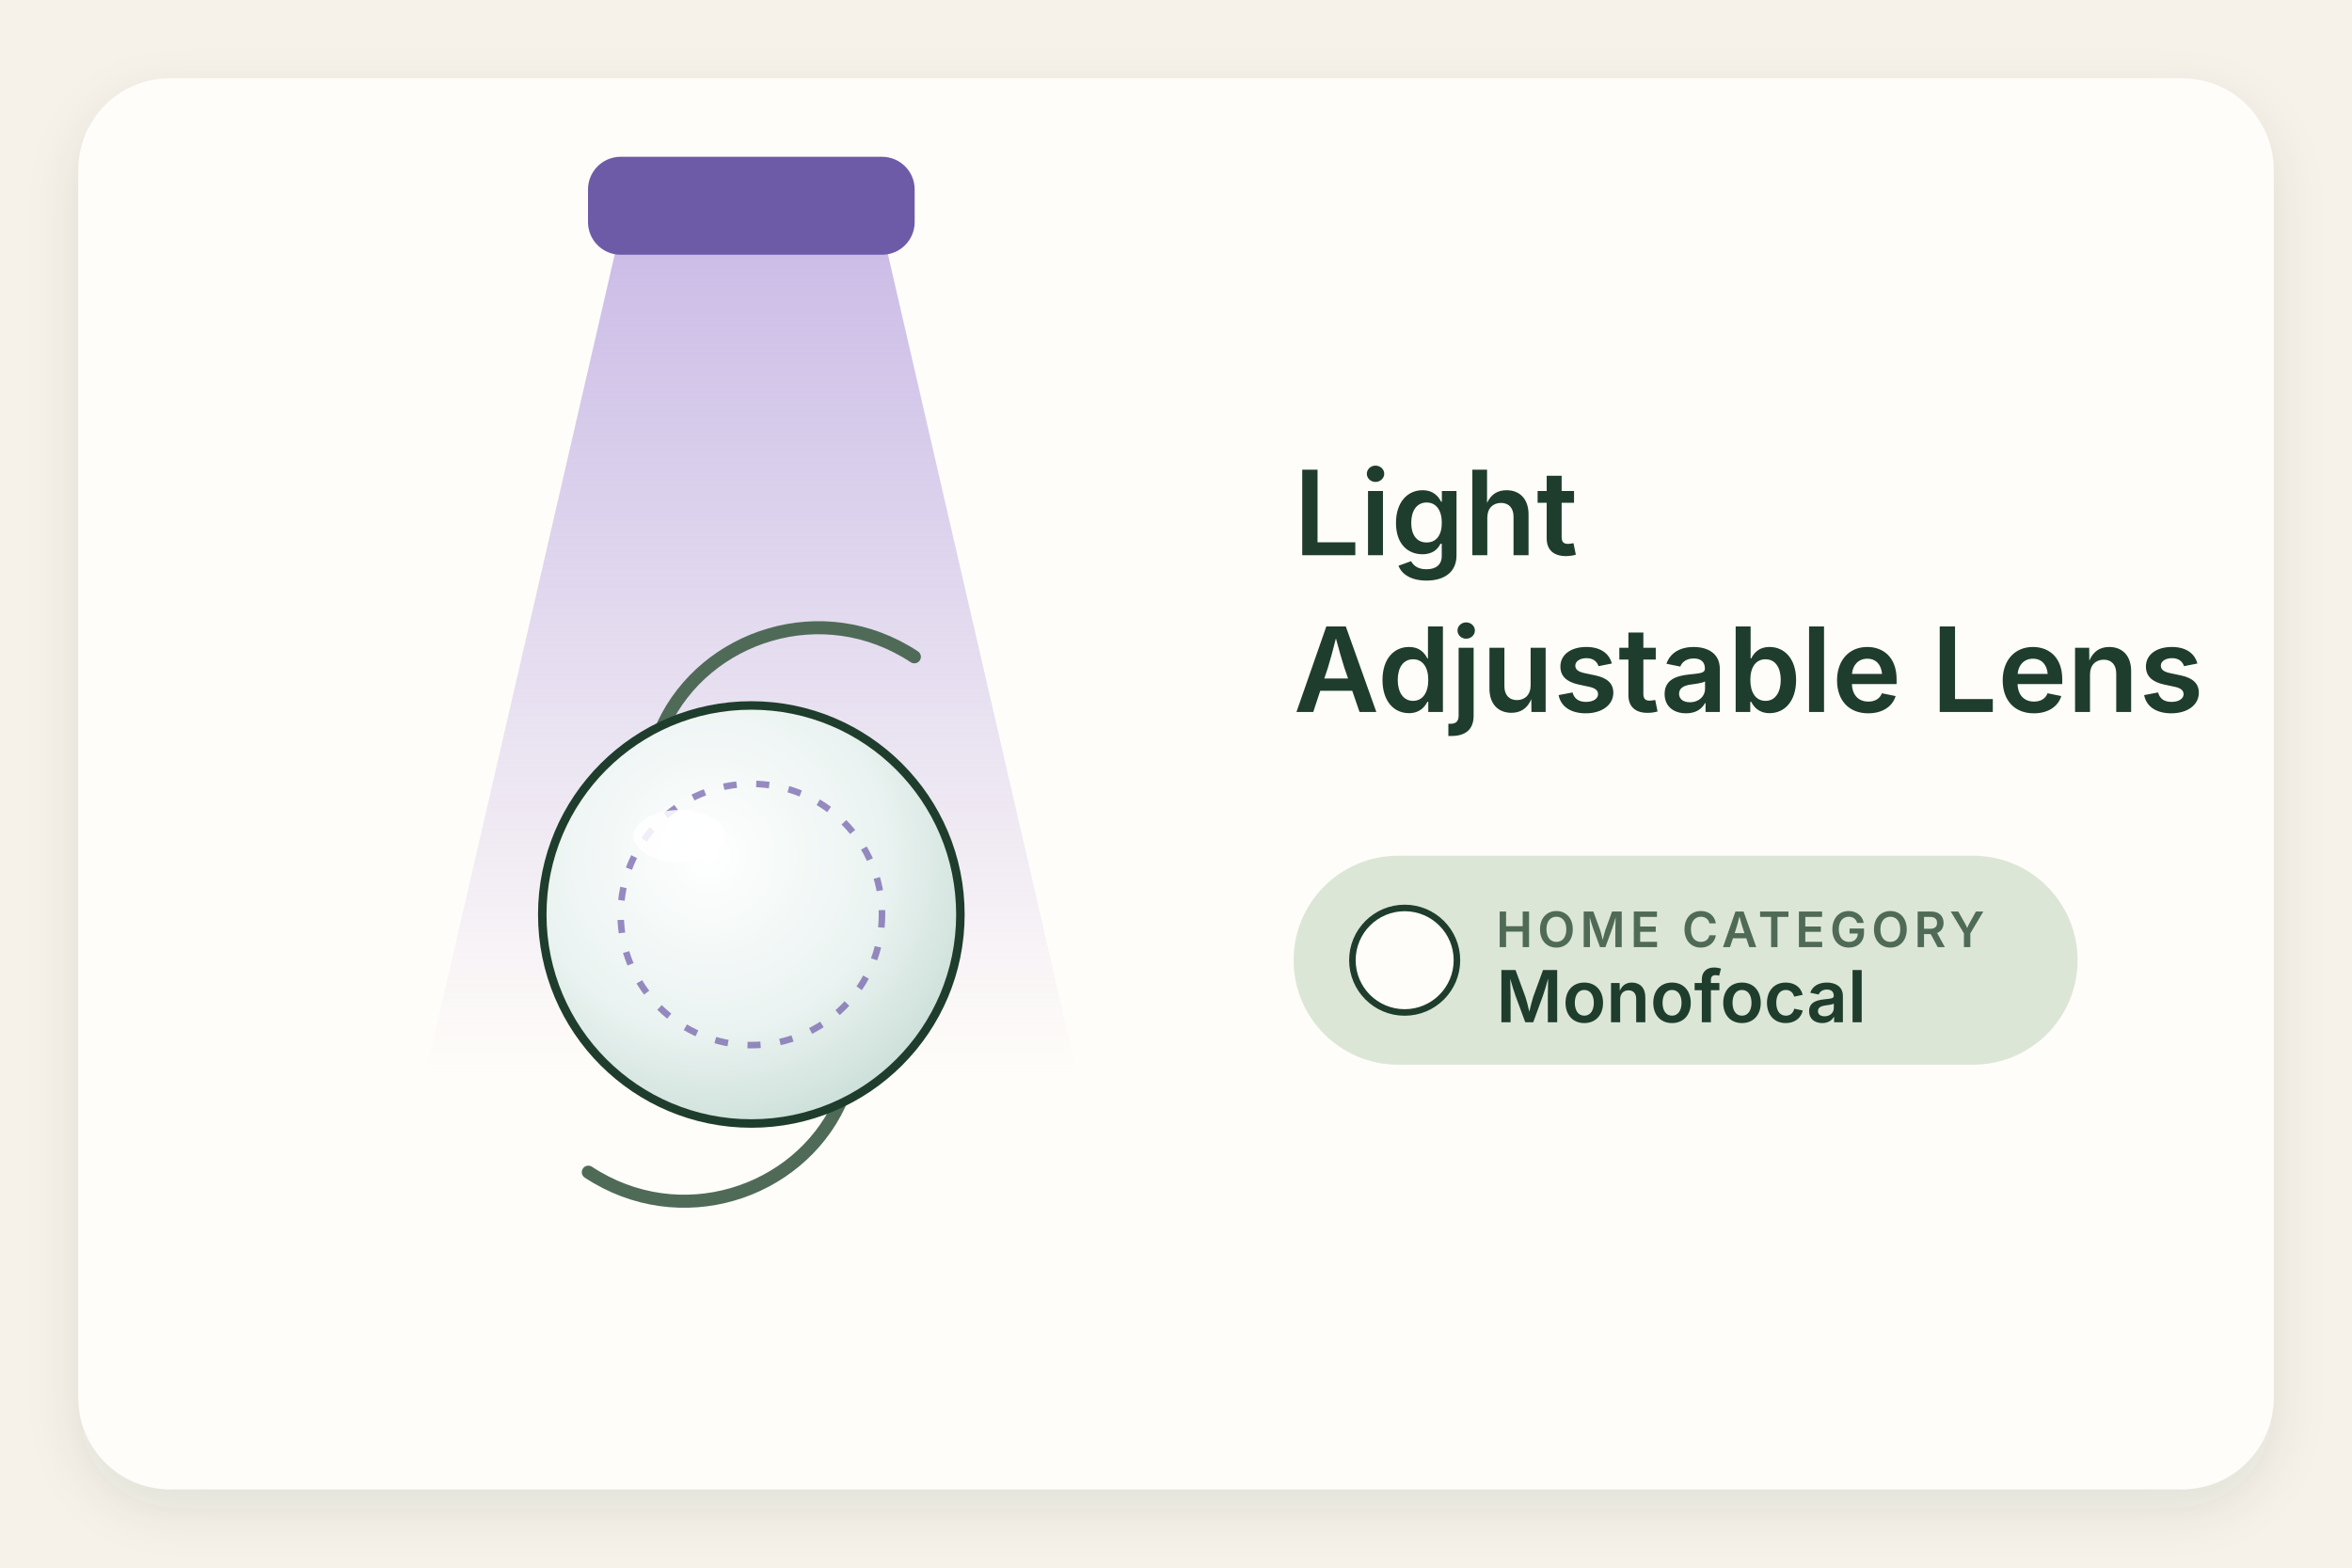
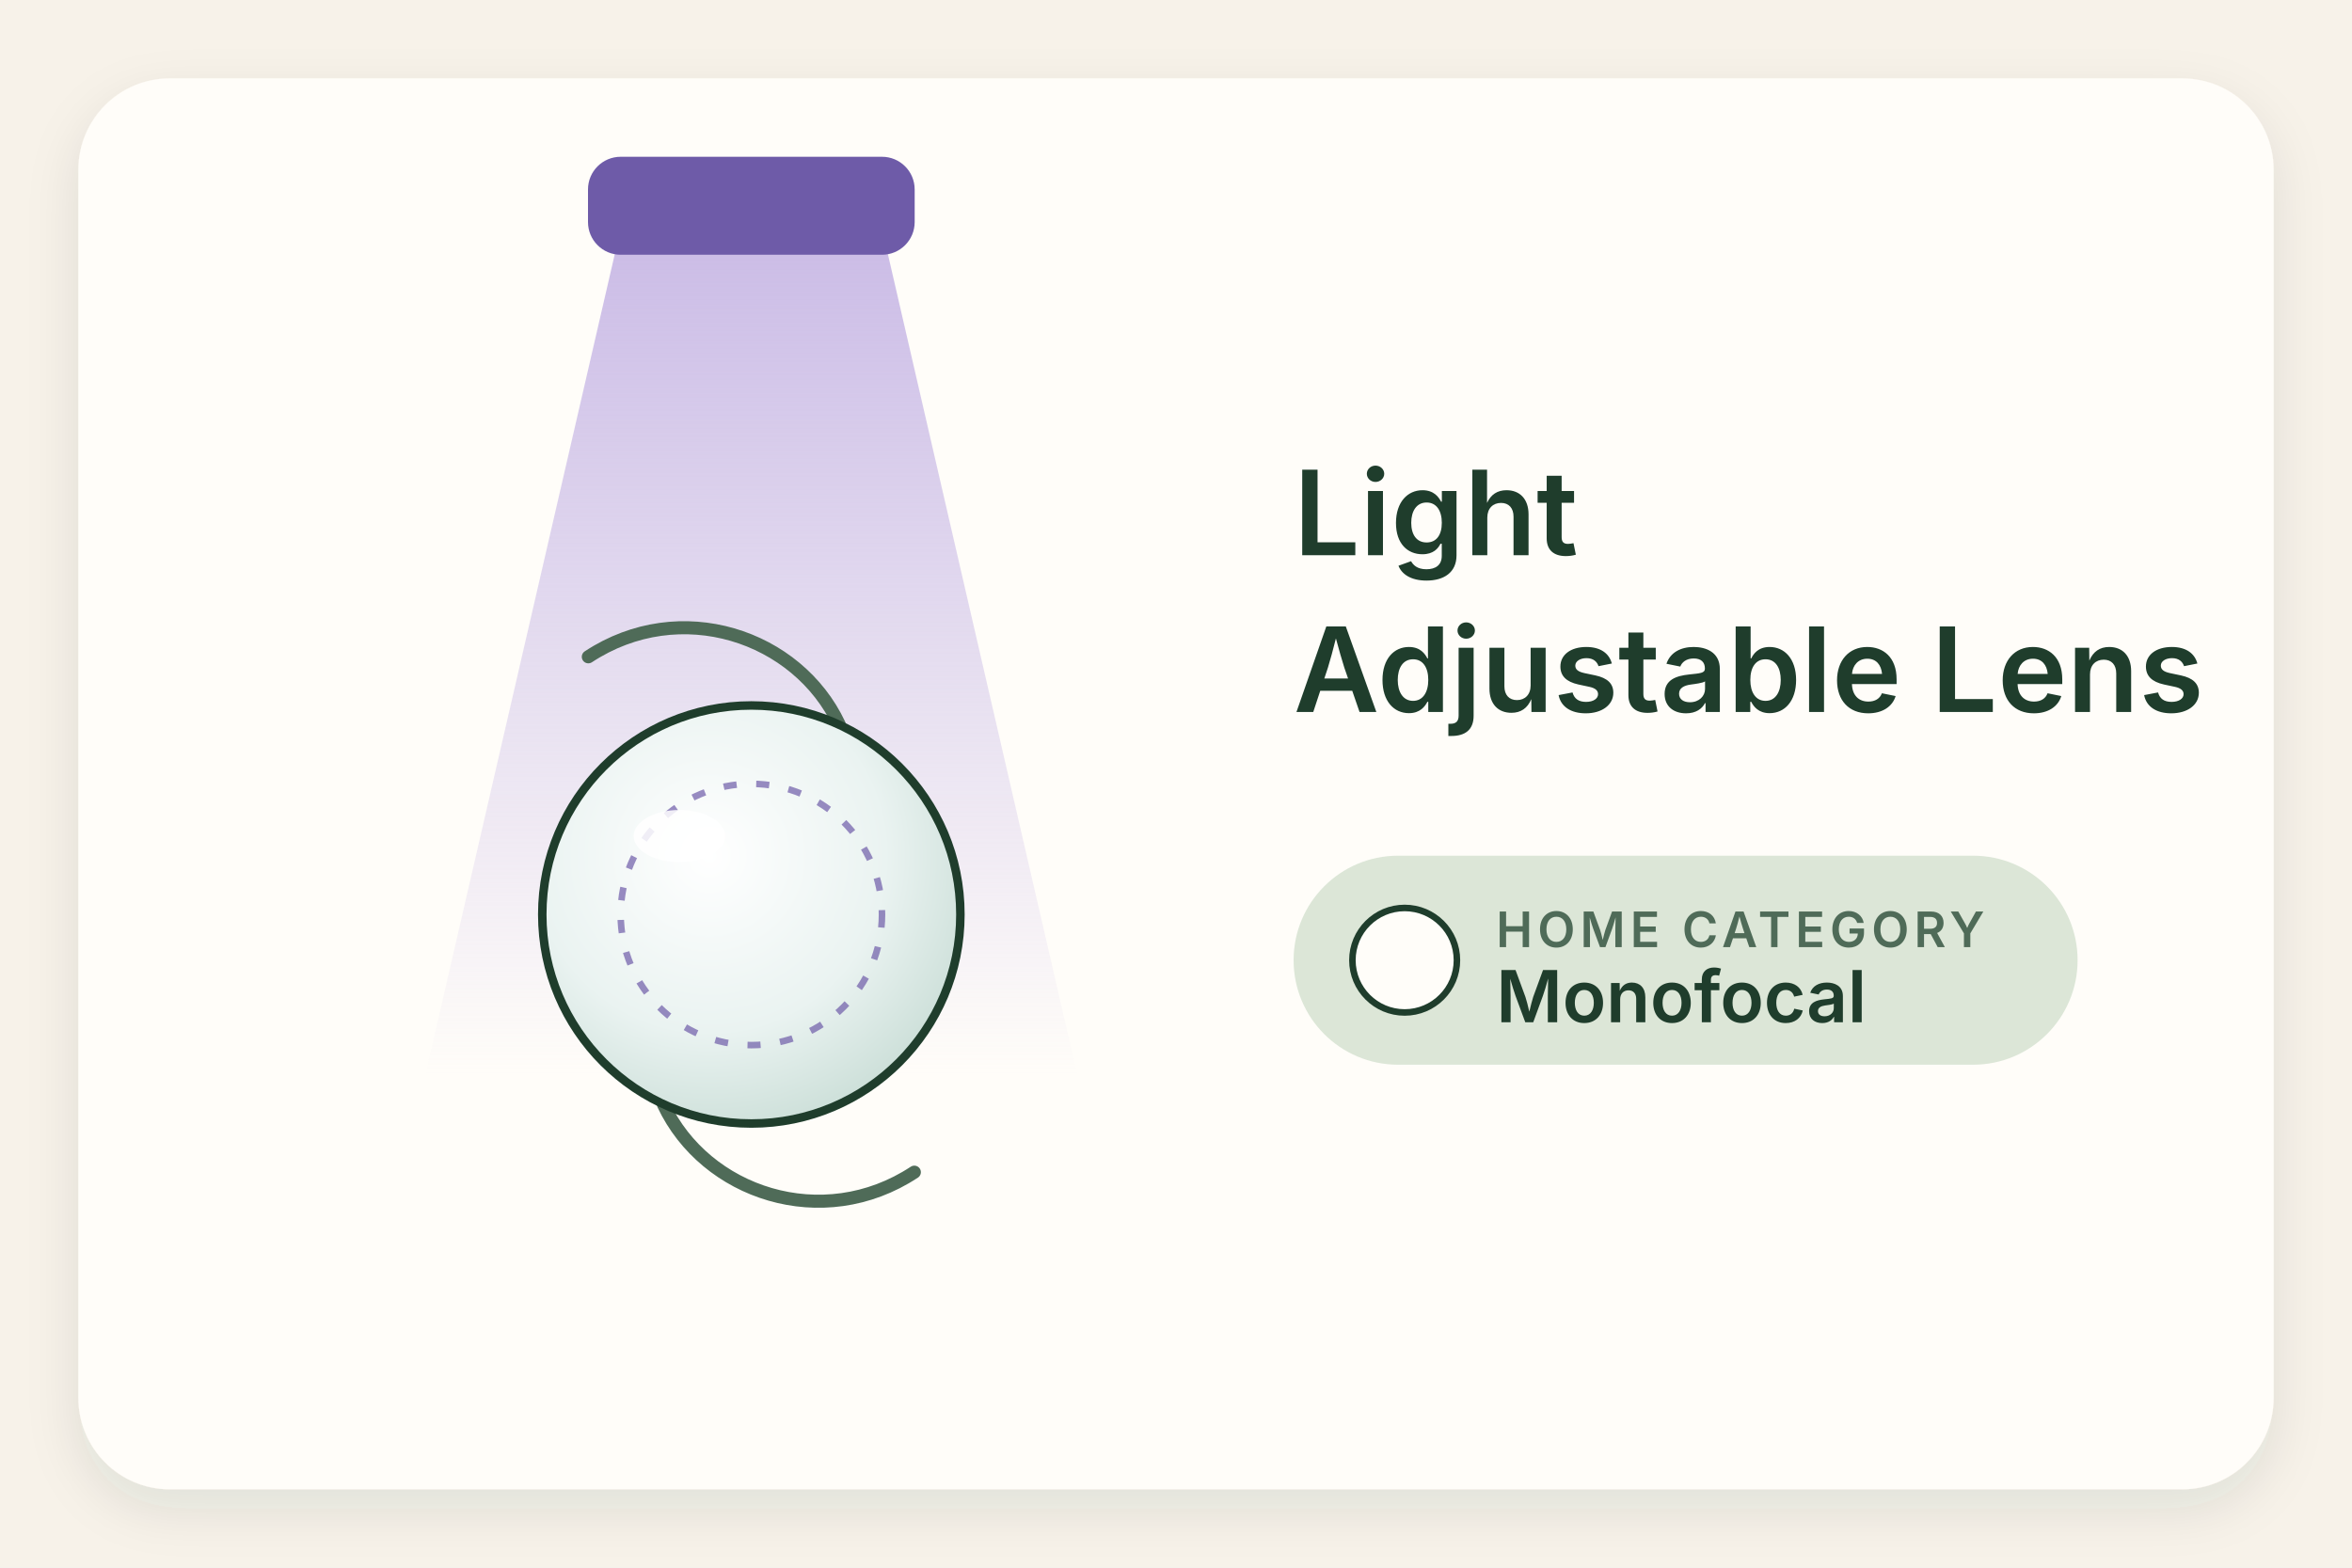
<svg xmlns="http://www.w3.org/2000/svg" viewBox="0 0 720 480" role="img" aria-labelledby="t d">
  <defs>
    <radialGradient id="optic" cx="40%" cy="36%" r="70%">
      <stop offset="0" stop-color="#FFFFFF" />
      <stop offset=".6" stop-color="#EAF3F1" />
      <stop offset="1" stop-color="#C9DDD6" />
    </radialGradient>
    <linearGradient id="uv" x1="0" y1="0" x2="0" y2="1">
      <stop offset="0" stop-color="#B9A6E0" stop-opacity=".75" />
      <stop offset="1" stop-color="#B9A6E0" stop-opacity="0" />
    </linearGradient>
    <filter id="shadow" x="-20%" y="-20%" width="140%" height="140%">
      <feDropShadow dx="0" dy="6" stdDeviation="8" flood-color="#1F3D2C" flood-opacity=".10" />
    </filter>
  </defs>
  <rect width="720" height="480" fill="#F7F2E9" />
  <g font-family="Inter,system-ui,sans-serif">
    <rect x="24" y="24" width="672" height="432" rx="28" fill="#FFFDF9" filter="url(#shadow)" />
    <path d="M190,70 L130,330 L330,330 L270,70Z" fill="url(#uv)" />
    <rect x="180" y="48" width="100" height="30" rx="10" fill="#6E5BA8" />
    <g transform="translate(230,280)">
-       <path d="M-26.9,-58.2 C-14.1,-85.4 21.8,-97.4 49.9,-78.9" fill="none" stroke="#4f6b58" stroke-width="4" stroke-linecap="round" />
-       <path d="M26.9,58.2 C14.1,85.4 -21.8,97.4 -49.9,78.9" fill="none" stroke="#4f6b58" stroke-width="4" stroke-linecap="round" />
+       <path d="M26.9,-58.2 C14.1,-85.4 -21.8,-97.4 -49.9,-78.9" fill="none" stroke="#4f6b58" stroke-width="4" stroke-linecap="round" />
+       <path d="M-26.9,58.2 C-14.1,85.4 21.8,97.4 49.9,78.9" fill="none" stroke="#4f6b58" stroke-width="4" stroke-linecap="round" />
      <circle r="64" fill="url(#optic)" stroke="#1F3D2C" stroke-width="2.6" />
      <circle r="40" fill="none" stroke="#6E5BA8" stroke-width="2" stroke-dasharray="4 6" opacity=".7" />
      <ellipse cx="-22" cy="-24" rx="14" ry="8" fill="#fff" opacity=".85" />
    </g>
    <text x="396" y="170" font-size="36" font-weight="600" fill="#1F3D2C">Light</text>
    <text x="396" y="218" font-size="36" font-weight="600" fill="#1F3D2C">Adjustable Lens</text>
    <g transform="translate(396,262)">
      <rect width="240" height="64" rx="32" fill="#DCE6D7" />
      <circle cx="34" cy="32" r="16" fill="#FFFDF9" stroke="#1F3D2C" stroke-width="2" />
      <text x="62" y="28" font-size="15" font-weight="600" letter-spacing="1.5" fill="#4f6b58">HOME CATEGORY</text>
      <text x="62" y="51" font-size="22" font-weight="600" fill="#1F3D2C">Monofocal</text>
    </g>
  </g>
</svg>
